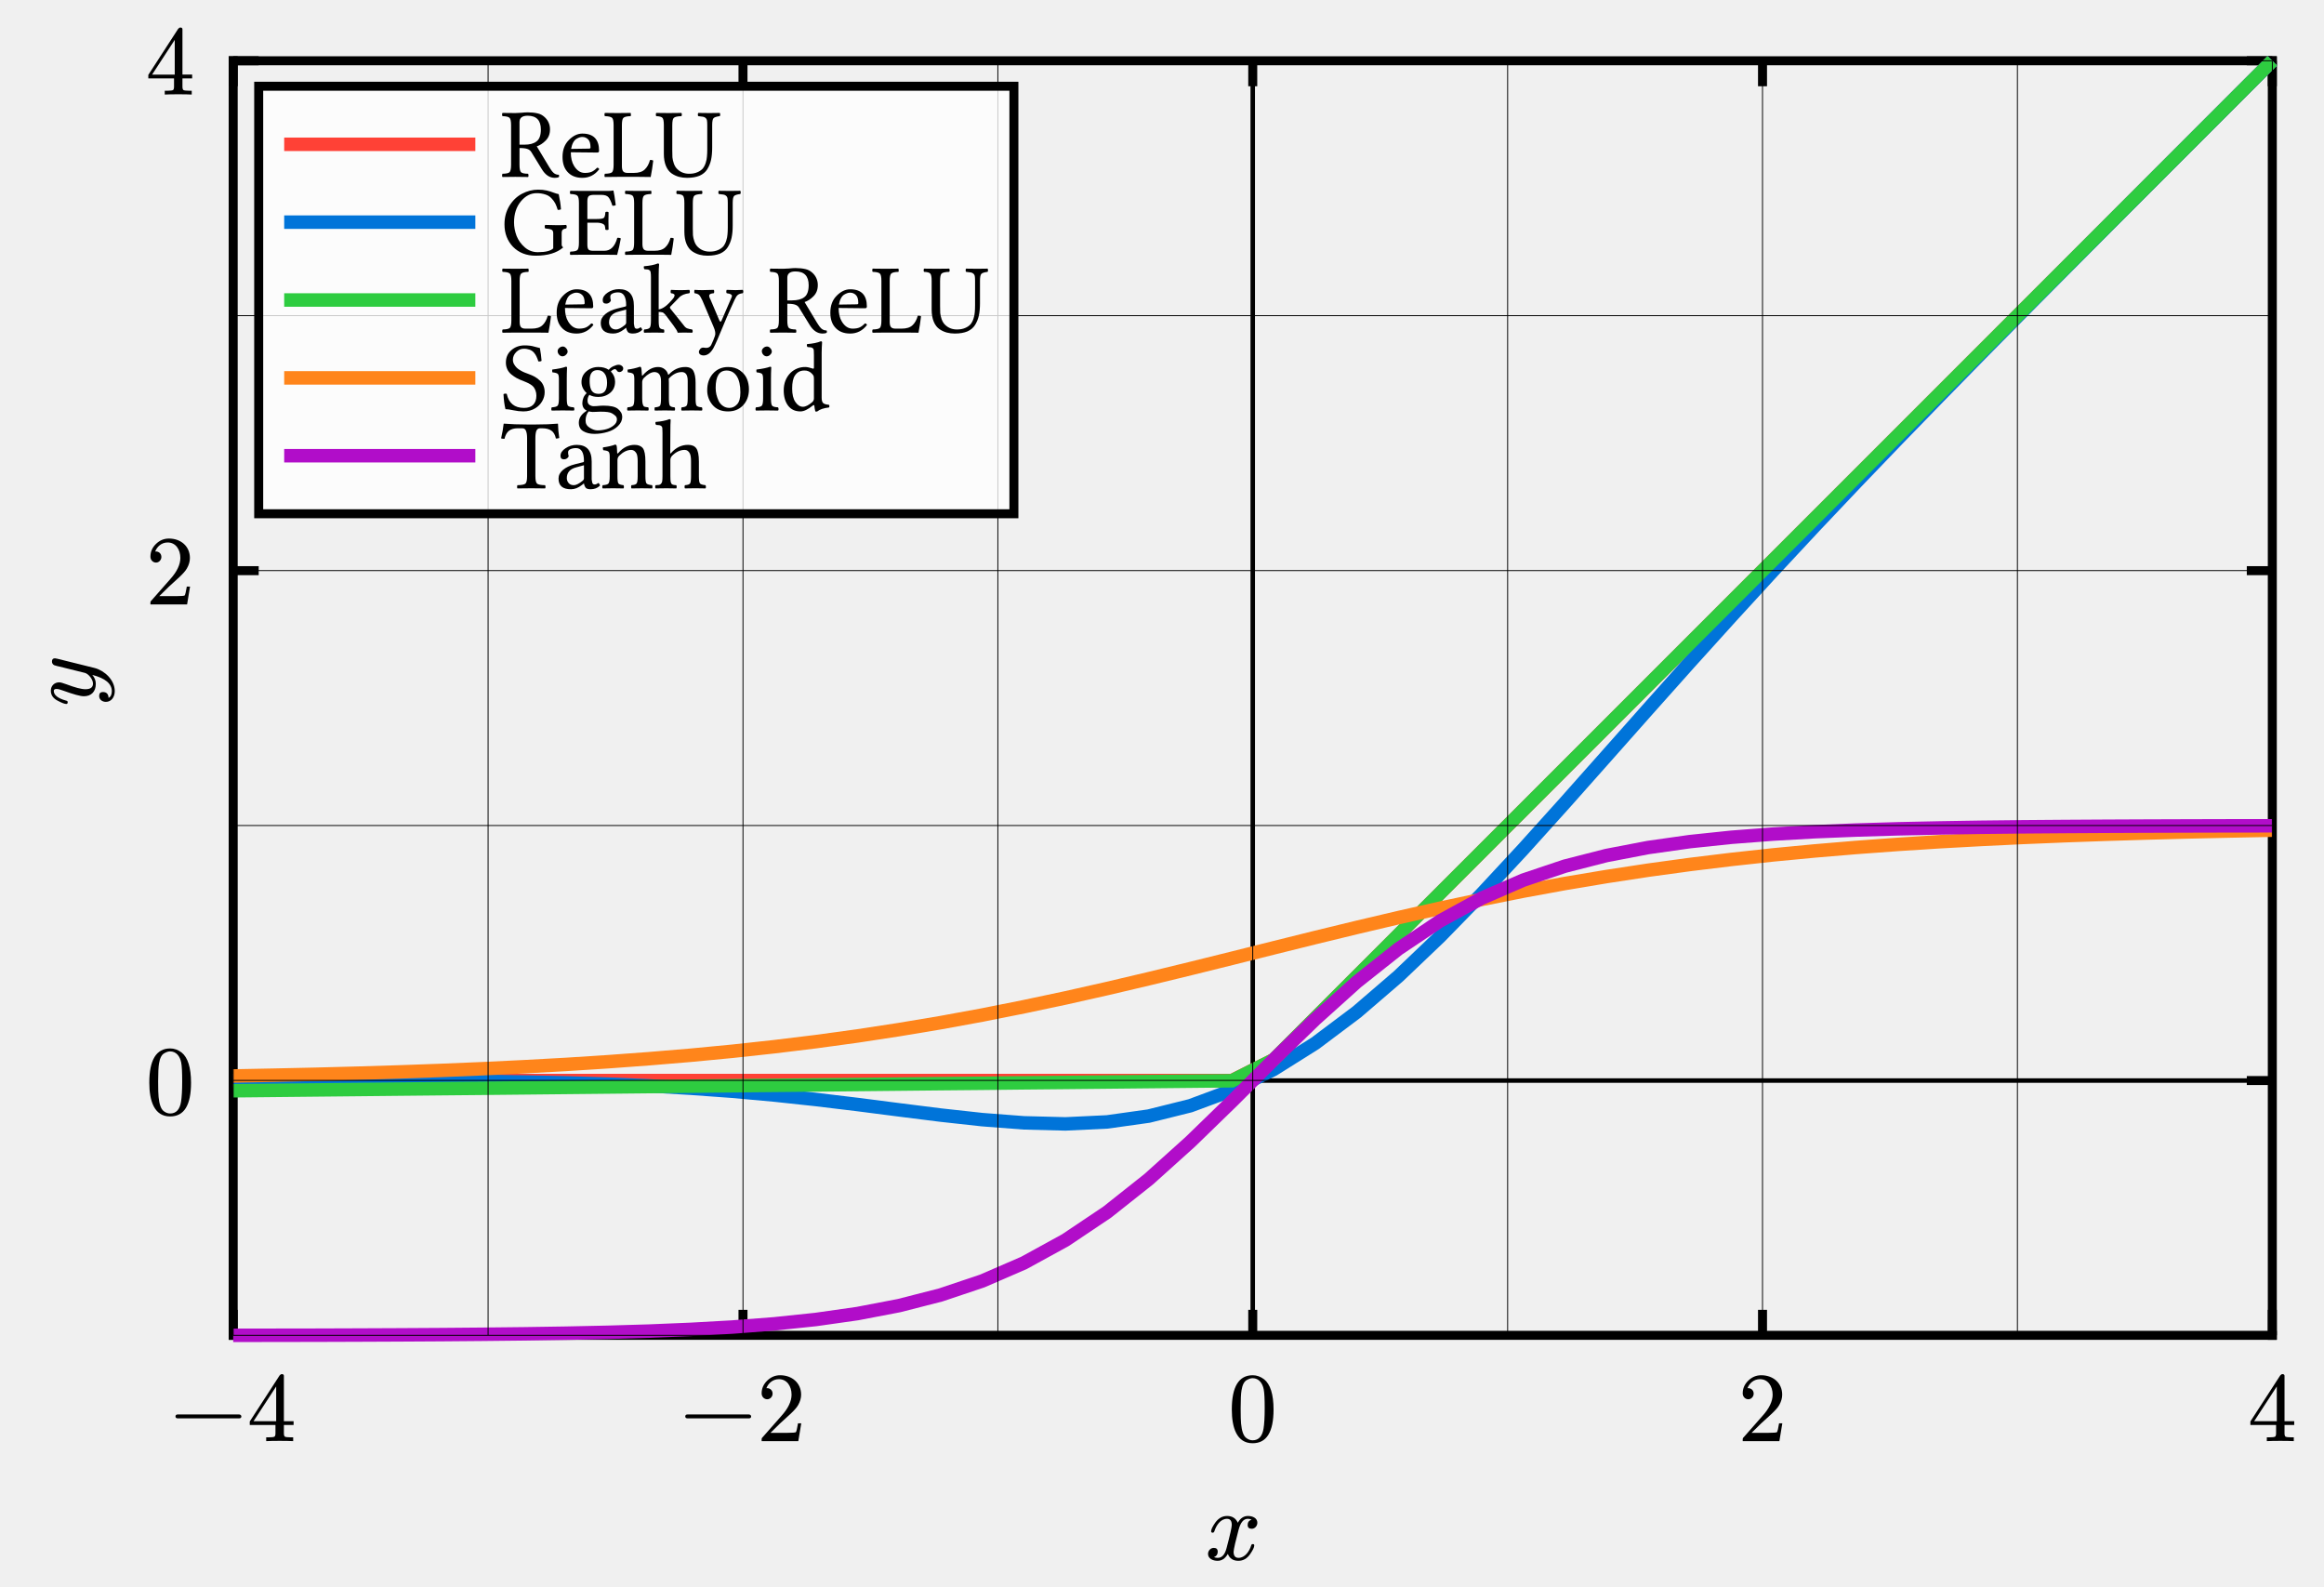
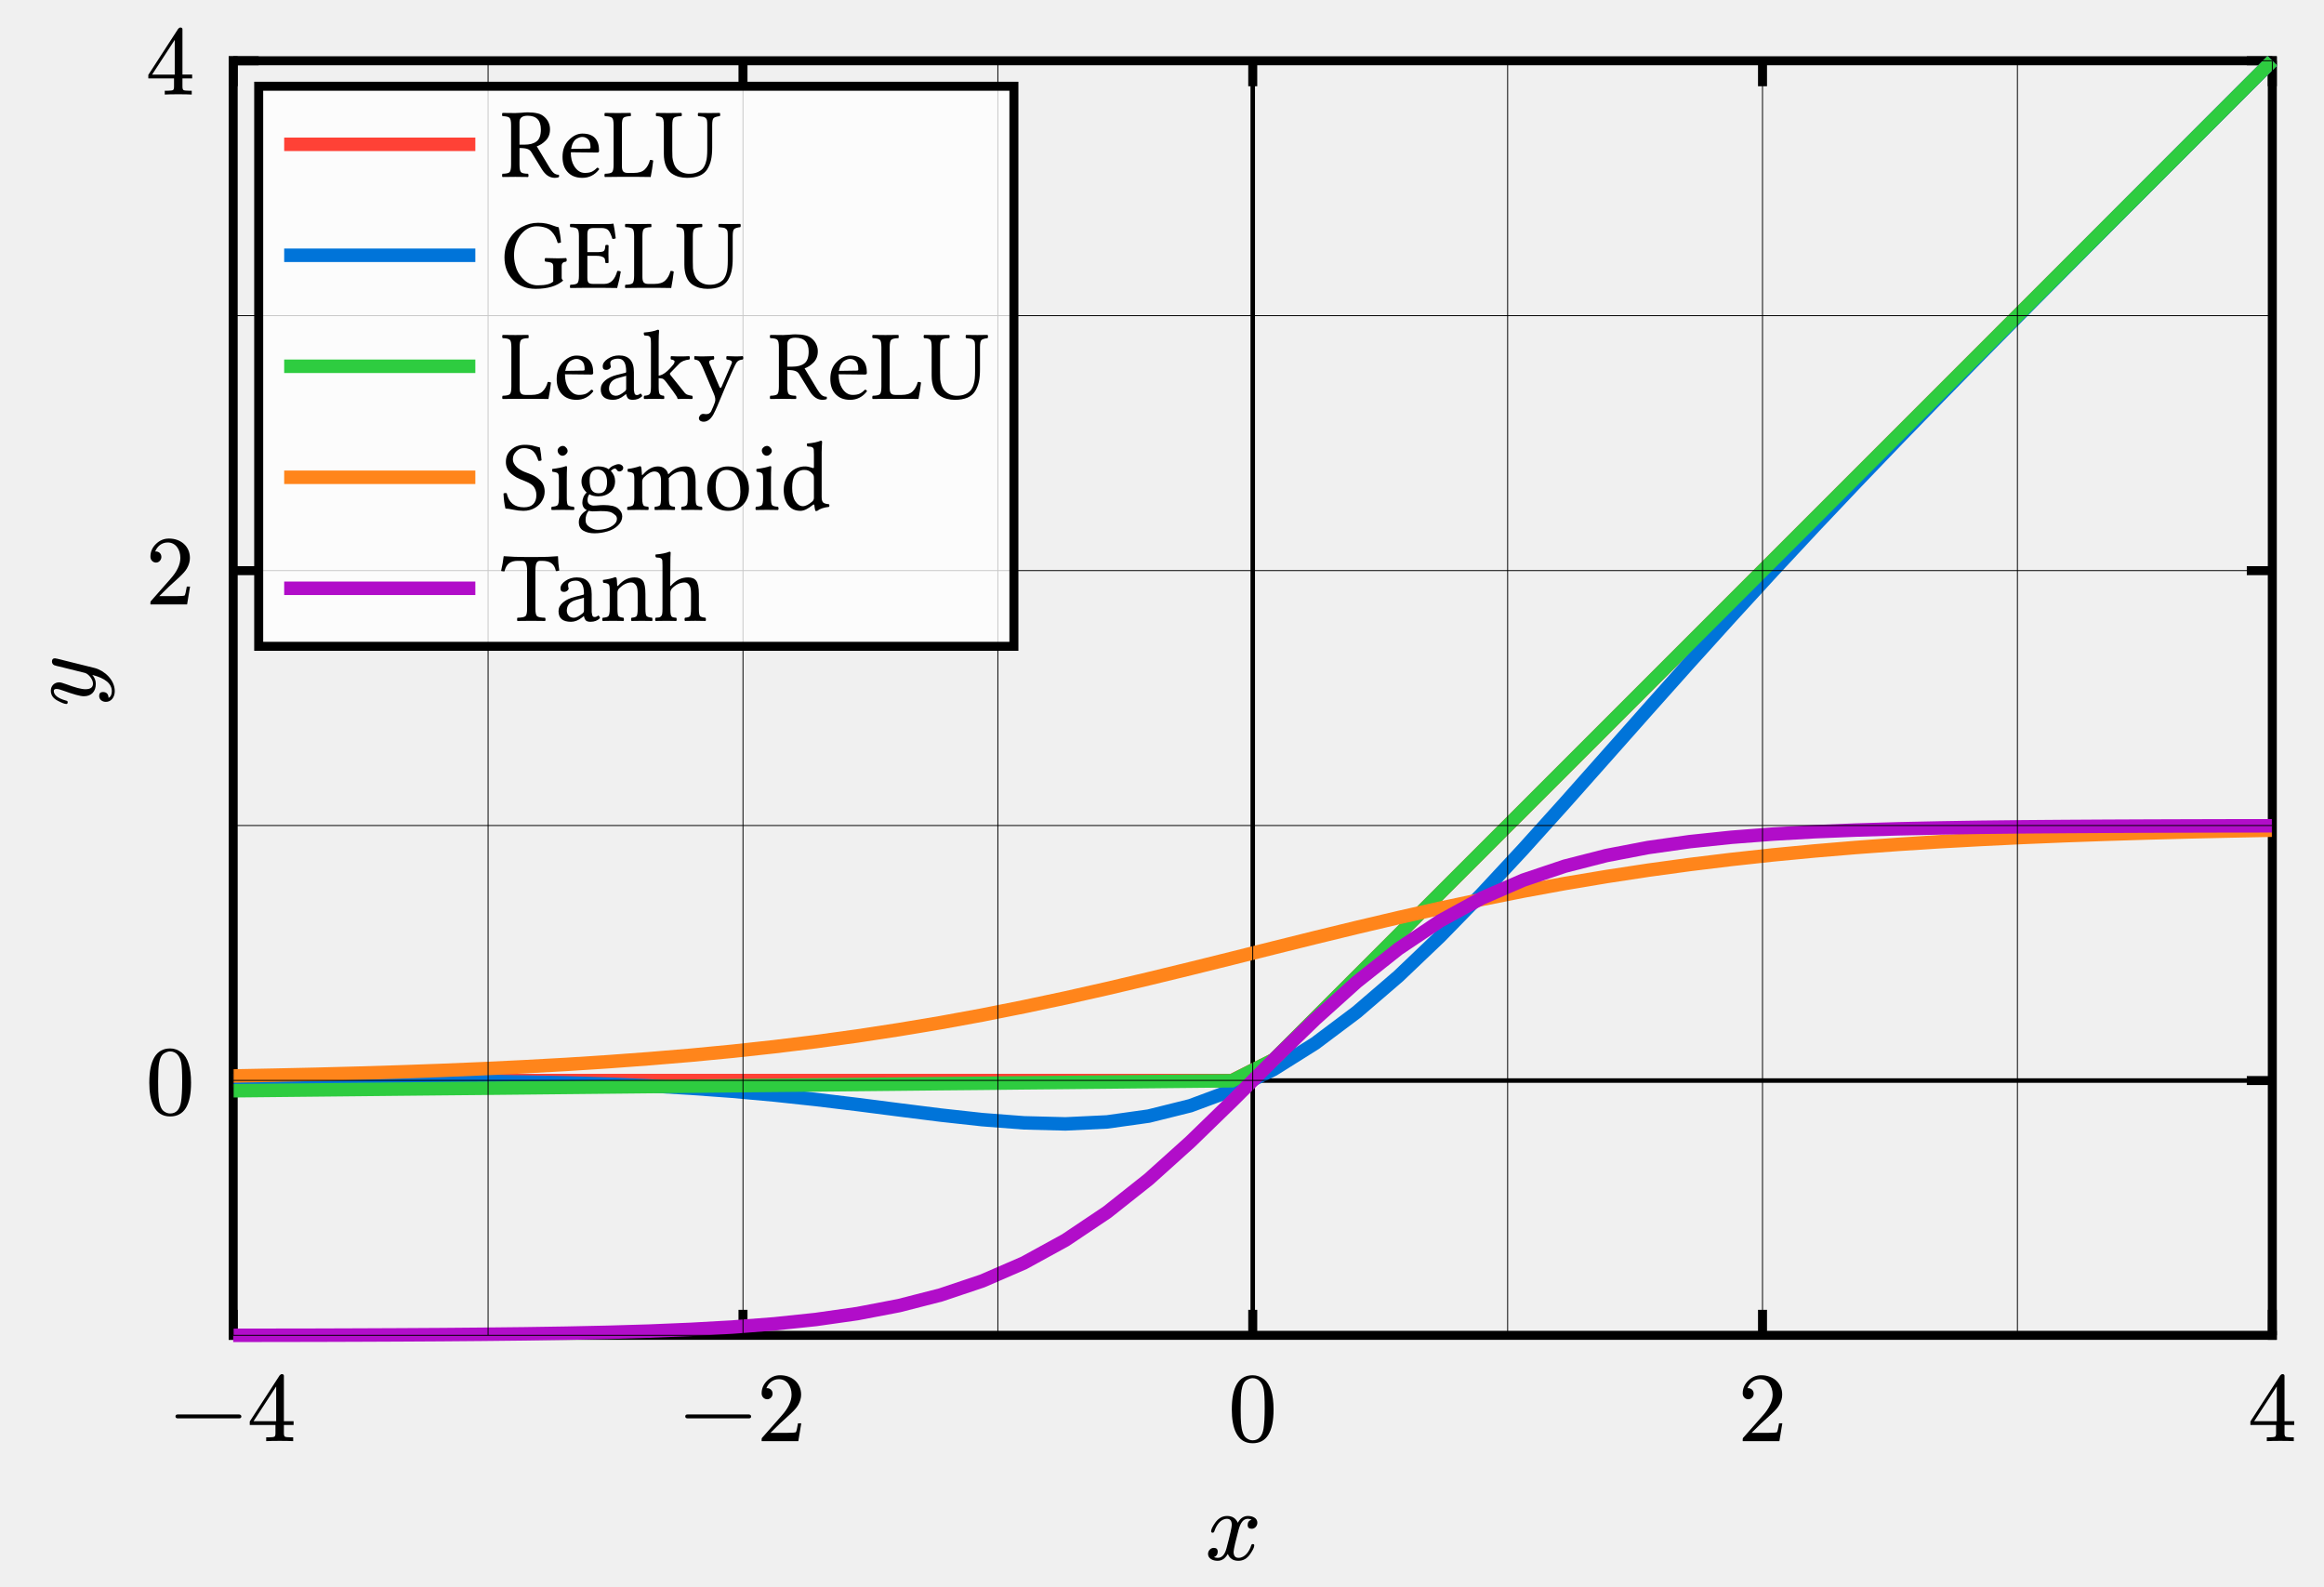
<svg xmlns="http://www.w3.org/2000/svg" xmlns:xlink="http://www.w3.org/1999/xlink" width="258.456" height="176.436">
  <defs>
    <path id="b" d="M7.672-2.969H.875c-.172 0-.266.078-.266.219 0 .14.094.219.266.219h6.797c.187 0 .266-.078.266-.219 0-.125-.125-.219-.266-.219m0 0" />
    <path id="c" d="M3.89-7.453c-.109 0-.187.062-.265.156L.313-2.187v.39h2.859v.906c0 .204-.031.329-.11.391-.078.047-.296.078-.656.078h-.265V0c.312-.016.812-.031 1.5-.031s1.187.015 1.5.031v-.422h-.266c-.36 0-.578-.031-.656-.078-.078-.062-.11-.187-.11-.39v-.907h1.079v-.422H4.109v-5.047c0-.109-.078-.187-.218-.187m-.64 1.375v3.86H.734Zm0 0" />
    <path id="d" d="M2.61-7.328c-.563 0-1.032.203-1.438.594s-.625.859-.625 1.422c0 .375.281.656.625.656.328 0 .594-.297.594-.625 0-.36-.266-.61-.61-.61h-.078c.203-.53.688-1 1.39-1 .891 0 1.407.782 1.407 1.72 0 .734-.375 1.53-1.125 2.359L.688-.47C.53-.313.547-.313.547 0h4.078l.328-1.984h-.36q-.14.843-.234.984c-.062.047-.39.078-1 .078H1.531l1.063-1.047c.75-.703 1.703-1.468 2.015-2.047.22-.39.329-.765.329-1.156 0-1.297-1.016-2.156-2.329-2.156m0 0" />
    <path id="e" d="M2.734.234c1.563 0 2.329-1.25 2.329-3.75 0-1.687-.36-2.812-1.047-3.359-.391-.297-.813-.453-1.266-.453-1.547 0-2.328 1.266-2.328 3.812C.422-1.5.969.234 2.734.234m1.235-6c.078.391.11 1.094.11 2.11s-.048 1.765-.126 2.25Q3.743-.094 2.734-.094c-.25 0-.5-.093-.734-.281-.297-.25-.469-.766-.547-1.562-.031-.282-.047-.844-.047-1.72 0-.952.032-1.624.094-1.984.094-.609.297-1 .594-1.156.25-.14.453-.203.64-.203.72 0 1.11.594 1.235 1.234m0 0" />
    <path id="g" d="M5.797-4.11c0-.5-.5-.75-1.047-.75q-.703 0-1.125.75c-.234-.5-.625-.75-1.187-.75-.532 0-.97.25-1.329.75-.296.423-.453.75-.453.954 0 .094.063.156.172.156.094 0 .156-.062.188-.156.203-.64.672-1.39 1.406-1.39.36 0 .531.234.531.687 0 .234-.187 1.093-.578 2.562-.187.734-.516 1.094-.984 1.094-.157 0-.297-.031-.422-.078.281-.11.422-.313.422-.594 0-.297-.141-.437-.438-.437-.36 0-.64.312-.64.671 0 .516.53.766 1.062.766.469 0 .844-.25 1.14-.766.204.516.594.766 1.172.766q.798 0 1.313-.75c.297-.437.453-.75.453-.953 0-.11-.047-.156-.156-.156-.11 0-.156.046-.188.156-.187.625-.687 1.375-1.406 1.375-.36 0-.547-.219-.547-.672 0-.14.063-.437.172-.937l.375-1.485c.219-.828.547-1.25 1.031-1.25a.9.9 0 0 1 .422.094c-.297.094-.437.297-.437.594 0 .28.156.422.453.422.344 0 .625-.313.625-.672m0 0" />
    <path id="j" d="M-4.86-1.797c0 .5.266.89.829 1.156q.632.33.89.329c.094 0 .157-.063.157-.188 0-.156-.079-.156-.235-.203-.875-.25-1.312-.61-1.312-1.063 0-.14.093-.218.297-.218q.258 0 .75.187c1.125.406 1.89.625 2.297.625.828 0 1.328-.516 1.328-1.375 0-.36-.125-.703-.391-1 1.453.375 2.172.985 2.172 1.813 0 .375-.125.625-.36.75-.015-.438-.234-.657-.624-.657-.282 0-.422.141-.422.438 0 .406.343.656.75.656.609 0 .984-.547.984-1.187C2.25-3 1.094-4.031.016-4.312l-4.157-1.032a1.3 1.3 0 0 0-.265-.047c-.219 0-.328.125-.328.36a.44.44 0 0 0 .25.406c.234.078.422.125.593.156l2.829.703c.39.11.89.704.89 1.188 0 .422-.281.625-.844.625-.453 0-1.156-.188-2.109-.547-.39-.14-.64-.219-.797-.219-.547 0-.937.39-.937.922m0 0" />
    <path id="t" d="M2.984-6.797q-.907 0-.906.703v2.516h.531c.594 0 1.047-.117 1.36-.36q.482-.356.484-1.328-.002-1.53-1.469-1.53m-.906 5.453q-.002.658.172.828.17.16.781.172.047.064.047.203 0 .128-.047.157A83 83 0 0 0 1.61 0Q1.171-.001.188.016.14-.012.14-.141q0-.139.047-.203.622-.013.78-.172.172-.17.173-.828V-5.75q-.001-.655-.172-.812-.16-.17-.781-.188Q.14-6.795.14-6.922q0-.14.047-.187 1.03.016 1.421.015.186.002.641-.031.452-.047.734-.047c.426 0 .79.04 1.094.11q.451.094.797.421a1.8 1.8 0 0 1 .594 1.375q-.002.752-.485 1.235-.468.47-.984.64l1.39 2.313q.25.423.485.64a.84.84 0 0 0 .578.204q.06.14 0 .265Q6.294.108 6 .11q-.862 0-1.453-.984L3.375-2.781a.78.78 0 0 0-.406-.313c-.168-.07-.465-.11-.89-.11Zm0 0" />
    <path id="u" d="m1.36-3.11 2-.03q.168 0 .156-.141-.001-.64-.266-.89a.88.88 0 0 0-.64-.266 1 1 0 0 0-.297.046 1.6 1.6 0 0 0-.344.157q-.205.111-.375.406c-.106.2-.184.437-.235.719m2.89 2.094q.188.001.234.172Q3.746.11 2.61.11 1.514.11.922-.594.406-1.186.406-2.219q0-1.171.703-1.875.705-.716 1.5-.718 1.86 0 1.86 1.921-.002.188-.203.188l-2.938-.031c0 .617.117 1.12.36 1.515.32.524.722.782 1.203.782q.45.001.75-.125.292-.125.609-.454m0 0" />
    <path id="v" d="M1.64 0Q1.06-.001.204.016.156-.012.156-.141q0-.139.047-.203Q.824-.357 1-.516q.17-.17.172-.828V-5.75Q1.17-6.405 1-6.562q-.176-.17-.797-.188-.047-.045-.047-.172 0-.14.047-.187 1.013.016 1.422.015.436 0 1.438-.015.03.045.03.187c.009.086 0 .14-.03.172q-.627.018-.797.188c-.118.105-.172.375-.172.812v4.547q0 .422.14.594.154.174.5.172h.688q.81 0 1.203-.375.406-.373.594-1.063c.125-.02.242 0 .36.063A24 24 0 0 1 5.296.016 89 89 0 0 0 3.984 0Zm0 0" />
    <path id="w" d="M1.89-5.75v2.828q0 .458.016.75.028.3.157.688.139.39.39.625.528.515 1.313.515c.351 0 .66-.054.922-.172a1.7 1.7 0 0 0 .593-.406 2 2 0 0 0 .328-.64q.124-.389.141-.72.03-.326.031-.765V-5.75q0-.34-.031-.516a.47.47 0 0 0-.172-.296.54.54 0 0 0-.281-.125 7 7 0 0 0-.516-.063q-.047-.045-.047-.172 0-.14.047-.187.996.016 1.266.015.28 0 1.125-.015.047.045.047.187c0 .086-.016.14-.047.172q-.535.065-.688.219-.157.159-.156.781v2.5q-.001.785-.125 1.36a3.3 3.3 0 0 1-.422 1.046q-.297.471-.86.719c-.374.152-.839.234-1.39.234A3.5 3.5 0 0 1 2.641 0a2.7 2.7 0 0 1-.813-.375c-.273-.187-.484-.46-.64-.828q-.235-.562-.235-1.36V-5.75c0-.437-.055-.707-.156-.812q-.16-.17-.688-.188-.046-.045-.046-.172 0-.14.046-.187a66 66 0 0 0 2.797 0q.047.045.047.187c0 .086-.015.14-.047.172q-.656.018-.844.188c-.117.105-.171.375-.171.812m0 0" />
    <path id="x" d="M4.14-7.234q.544 0 .954.093.42.094.765.235c.227.086.422.14.579.172q.2.926.25 1.687a.7.7 0 0 1-.36.063 4.6 4.6 0 0 0-.266-.703 2.4 2.4 0 0 0-.406-.563 1.5 1.5 0 0 0-.672-.437 3 3 0 0 0-1-.157q-1.003.001-1.765.922c-.5.617-.75 1.39-.75 2.328q0 .75.281 1.5.294.737.922 1.281a2.16 2.16 0 0 0 1.453.532q1.265 0 1.703-.422v-1.688c0-.195-.062-.328-.187-.39q-.188-.095-.703-.14-.05-.048-.063-.188 0-.14.063-.203c.632.023 1.085.03 1.359.03.289 0 .613-.007.969-.03q.06.063.062.203-.002.14-.062.187-.252.035-.375.14c-.086.075-.125.204-.125.391v1.282c0 .105.054.203.172.297-.711.617-1.731.921-3.063.921q-1.547 0-2.516-.984-.953-.998-.953-2.5Q.404-4.53.953-5.437q.563-.904 1.406-1.344.855-.452 1.782-.453m0 0" />
    <path id="y" d="M3.094-3.969q.668.002.828-.125.153-.138.172-.625.045-.06.172-.062.14.002.187.062a29 29 0 0 0 0 1.922q-.047.047-.187.047-.127 0-.172-.047a1.7 1.7 0 0 0-.063-.422q-.047-.141-.265-.234c-.149-.07-.371-.11-.672-.11h-1v2.438q-.002.393.125.547.14.14.484.14h1.281c.696 0 1.176-.476 1.438-1.437a.65.65 0 0 1 .39.063q-.14.86-.406 1.828A73 73 0 0 0 3.984 0H1.625C1.219 0 .742.004.203.016Q.156-.012.156-.141q0-.139.047-.203.607-.013.781-.172.172-.17.172-.828V-5.75q0-.655-.172-.812-.174-.17-.78-.188-.048-.045-.048-.172 0-.14.047-.187.873.016 1.406.015h2.813q.279 0 .547-.047.03.001.031.032.093.374.25 1.593a.57.57 0 0 1-.375.063q-.204-.668-.437-.938-.224-.264-.797-.265h-.828q-.425.002-.579.156-.14.16-.14.547v1.984Zm0 0" />
    <path id="z" d="m3.219-2.562-.86.234c-.699.18-1.046.578-1.046 1.203q-.001.3.203.547c.132.156.328.234.578.234s.57-.16.969-.484c.101-.082.156-.176.156-.281Zm0 2.03h-.016l-.219.173c-.398.312-.796.468-1.203.468-.93 0-1.39-.394-1.39-1.187 0-.363.164-.688.5-.969q.497-.42 1.328-.625l.937-.234q.062-.013.063-.125 0-1.437-.89-1.438-.363.001-.626.125-.251.11-.25.344-.001.159.016.219a.7.7 0 0 1 .047.187q-.002.128-.157.25a.57.57 0 0 1-.375.125q-.375 0-.375-.39 0-.47.563-.844.56-.375 1.25-.375c1.101 0 1.656.621 1.656 1.86v1.984q.012.13.047.28.029.16.094.22.075.063.187.062.2.002.407-.172.152.082.187.297c-.273.274-.621.406-1.047.406-.25 0-.43-.054-.531-.156a1.05 1.05 0 0 1-.203-.484m0 0" />
    <path id="A" d="M.953-1.344v-4.812q-.001-.34-.031-.516c-.012-.125-.059-.21-.14-.266Q.67-7.014.593-7.015a4 4 0 0 0-.36-.03q-.11-.124-.062-.329.984-.076 1.547-.312.14 0 .14.125c-.03.292-.046.68-.046 1.156v3.828q.357-.046.75-.344.387-.293.874-.89.059-.077.094-.141.03-.077.047-.172.028-.092-.078-.156-.095-.076-.312-.094-.047-.045-.047-.172 0-.14.046-.203.516.033 1.079.031.45.002.953-.031.06.064.062.203c0 .086-.023.14-.062.172q-.766.082-1.14.484l-.97 1q-.046.035-.046.11c0 .031.023.086.078.156L4.594-.812q.187.268.39.343c.133.055.317.094.547.125q.062.064.063.203c0 .086-.024.137-.063.157A23 23 0 0 0 4.625 0c-.156 0-.383.004-.672.016q-.047 0-.047-.047-.017-.171-.469-.781l-.796-1.063a1.6 1.6 0 0 0-.36-.36 2 2 0 0 0-.469-.062v.953q0 .659.11.813.105.158.469.187.046.064.046.203 0 .128-.046.157A29 29 0 0 0 1.39 0Q.934-.001.203.016.156-.012.156-.141q0-.139.047-.203.48-.03.61-.187.14-.155.14-.813m0 0" />
    <path id="B" d="M2.25 1.766q-.457.78-1.078.78a.65.65 0 0 1-.375-.108.36.36 0 0 1-.14-.297q0-.142.14-.313a.44.44 0 0 1 .344-.156 1 1 0 0 1 .156.016c.062.007.117.015.172.015q.373 0 .547-.312c.175-.368.316-.703.422-1.016Q2.576 0 2.28-.656L1.047-3.562c-.149-.32-.274-.532-.375-.626q-.16-.14-.5-.187C.148-4.406.14-4.461.14-4.547c0-.094.007-.16.03-.203q.453.033.892.031.434.002 1.25-.031.046.064.046.203c0 .086-.015.14-.046.172q-.44.034-.5.203-.048.176.14.516l.969 2.281q.14.315.265.016L4.28-3.891q.123-.247-.047-.343-.157-.106-.484-.141-.047-.045-.047-.172 0-.14.047-.203.656.033 1 .031.341.002.781-.031.062.064.063.203c0 .086-.024.14-.063.172q-.375.047-.547.188-.175.14-.343.515Q3.827-1.937 2.703.813q-.235.544-.453.953m0 0" />
    <path id="D" d="M4.344-6.937q.14.752.187 1.421c-.086.063-.203.086-.36.063a4 4 0 0 0-.202-.531 1.8 1.8 0 0 0-.281-.438 1.2 1.2 0 0 0-.47-.328 1.9 1.9 0 0 0-.671-.11q-.47 0-.844.376-.361.374-.36.843-.002.268.126.5.139.237.297.391c.101.105.25.21.437.313q.28.16.438.218.17.066.453.172.389.142.672.297a3 3 0 0 1 .547.406c.187.156.328.352.421.578q.141.33.141.735 0 .534-.281 1.015-.27.47-.75.766Q3.263.112 2.5.11 1.966.107 1.39-.017.829-.14.517-.14C.398-.609.328-1.164.296-1.812a.44.44 0 0 1 .36-.032Q.996-.28 2.578-.28q.668 0 1.016-.344.359-.358.36-1.016 0-.31-.095-.562a1.6 1.6 0 0 0-.218-.406 1.4 1.4 0 0 0-.36-.297 3 3 0 0 0-.39-.203l-.407-.172a5.4 5.4 0 0 1-.718-.313q-.3-.17-.594-.406c-.2-.164-.352-.36-.453-.578a1.75 1.75 0 0 1-.156-.75q0-.857.609-1.375.607-.53 1.484-.531.622 0 1.078.14.451.128.61.157m0 0" />
    <path id="E" d="M.984-6.594q0-.2.188-.36a.6.6 0 0 1 .39-.155q.2 0 .36.187a.54.54 0 0 1 .172.375q0 .188-.188.36a.54.54 0 0 1-.39.171.5.5 0 0 1-.36-.171.57.57 0 0 1-.172-.407M2-1.344q-.001.659.125.813.122.158.656.187.062.064.063.203c0 .086-.024.137-.063.157a50 50 0 0 0-2.453 0Q.281-.012.281-.141q0-.139.047-.203.528-.03.656-.187.141-.155.141-.813v-2.14Q1.124-3.952 1-4.062c-.086-.083-.281-.141-.594-.172a.46.46 0 0 1-.015-.313q1.013-.124 1.5-.312.14 0 .14.078-.033.703-.031 1.25Zm0 0" />
    <path id="F" d="M3.5-3.062q0-.686-.281-1.047-.268-.375-.781-.375-.877 0-.876 1.172c0 .199.008.374.032.53.02.15.062.298.125.454q.107.235.312.36.218.126.547.124.92 0 .922-1.218M1.453.108Q1.11.514 1.11 1.141q-.002.499.454.78c.312.196.601.298.875.298q.513 0 1-.14a2.2 2.2 0 0 0 .812-.423q.342-.28.344-.656A.56.56 0 0 0 4.47.64a2 2 0 0 0-.44-.326Q3.687.124 2.703.14q-.063 0-.344.015c-.18.008-.336.016-.468.016a3 3 0 0 1-.438-.063m3.422-4.375a.31.31 0 0 1-.297-.187q-.095-.14-.219-.14a.46.46 0 0 0-.234.093 1 1 0 0 0-.203.172q.468.485.469 1.14-.001.785-.547 1.235c-.367.305-.805.453-1.313.453q-.611 0-1-.234a1.06 1.06 0 0 0-.203.64q0 .316.203.469a.83.83 0 0 0 .5.156l.328-.015q.435-.047.75-.047 1.155 0 1.594.36.482.386.484.89c0 .375-.156.71-.468 1.015q-.455.452-1.157.657a5 5 0 0 1-1.468.218q-.737-.002-1.235-.296c-.336-.188-.5-.508-.5-.954q0-.783.891-1.328C.914-.133.75-.414.75-.812q-.001-.294.125-.61a1.4 1.4 0 0 1 .36-.5q-.58-.544-.579-1.234 0-.733.563-1.203a2 2 0 0 1 1.328-.47c.445 0 .828.106 1.14.313q.202-.264.532-.406c.218-.101.406-.156.562-.156a.53.53 0 0 1 .36.125c.101.074.156.168.156.281a.38.38 0 0 1-.14.297.42.42 0 0 1-.282.11m0 0" />
    <path id="G" d="M1.875-3.937q-.001.14.125 0 .795-.891 1.672-.891.421 0 .719.234c.195.149.328.34.39.578q.014.095.11 0 .762-.81 1.812-.812c.445 0 .75.152.906.453.157.305.235.734.235 1.297v1.734q-.001.659.11.813.122.158.593.187.047.064.047.203 0 .128-.047.157a40 40 0 0 0-2.25 0Q6.25-.012 6.25-.141q0-.139.047-.203.435-.03.547-.187.124-.155.125-.813V-3.28q-.001-.516-.172-.75-.158-.235-.484-.235-.785 0-1.454.735.014.143.016.437v1.75q-.001.659.11.813c.07.105.25.168.53.187a.3.3 0 0 1 .048.188q0 .13-.047.172a36 36 0 0 0-2.203 0q-.034-.042-.032-.172-.002-.14.031-.188.468-.03.579-.187C3.96-.633 4-.906 4-1.344V-3.25q-.002-.997-.719-1.016-.532 0-1.187.657a.68.68 0 0 0-.188.468v1.797q0 .458.063.657.059.205.172.265.122.048.437.078.047.047.047.188 0 .13-.047.172a42 42 0 0 0-2.297 0Q.234-.012.234-.141q0-.139.047-.203.48-.03.61-.187.14-.155.14-.813v-2.14q-.001-.468-.125-.578C.82-4.145.625-4.203.313-4.234a.46.46 0 0 1-.016-.313 6.3 6.3 0 0 0 1.36-.312q.076 0 .124.078.059.129.094.843m0 0" />
    <path id="H" d="M.453-2.25q0-1.091.61-1.812C1.5-4.57 2.07-4.828 2.78-4.828c.531 0 .973.133 1.328.39q.545.393.766.938.218.532.219 1.14c0 .774-.242 1.391-.719 1.86q-.626.61-1.61.61c-.742 0-1.312-.239-1.718-.72a2.48 2.48 0 0 1-.594-1.64M2.61-4.437q-1.218 0-1.218 1.921c0 .243.023.485.078.735q.092.362.25.718.169.346.484.563.31.22.719.219.48 0 .844-.39.375-.39.375-1.329-.001-1.186-.407-1.812-.41-.624-1.125-.626m0 0" />
    <path id="I" d="M3.797-1.36v-2.093q-.001-.247-.031-.36a.7.7 0 0 0-.157-.234 1.08 1.08 0 0 0-.89-.39q-.657 0-1.031.546-.315.458-.313 1.454c0 .648.117 1.148.36 1.5q.357.531.843.53.436.001 1.047-.53a.54.54 0 0 0 .172-.422m-.125.813Q2.874.11 2.297.11C1.71.11 1.254-.1.922-.53Q.436-1.187.437-2.234q0-1.171.75-1.938a2.3 2.3 0 0 1 1.657-.656q.152 0 .36.047a4 4 0 0 1 .343.093q.14.047.156.047.094.001.094-.109v-1.406q-.002-.34-.016-.516c-.011-.125-.058-.21-.14-.266a.5.5 0 0 0-.188-.078 4 4 0 0 0-.36-.03q-.127-.124-.062-.329.968-.076 1.531-.312.141 0 .141.125c-.023.292-.039.68-.047 1.156v4.984q-.001.422.157.594.152.157.656.203c.031.031.047.086.047.156q0 .095-.047.14c-.586.063-1.016.212-1.297.438a.27.27 0 0 1-.219 0 3.6 3.6 0 0 1-.11-.64q-.018-.061-.077-.063-.048 0-.094.047m0 0" />
    <path id="J" d="M3.844-1.344q0 .658.187.828.188.16.89.172.048.064.048.203 0 .128-.047.157Q3.81-.001 3.39 0q-.469-.001-1.547.016c-.024-.02-.032-.07-.032-.157a.44.44 0 0 1 .032-.203q.702-.013.89-.172.188-.17.188-.828v-4.234q-.001-.53-.125-.813-.112-.28-.406-.28h-.532q-.562 0-.937.265-.363.269-.516.906a1.2 1.2 0 0 1-.375-.047q.217-.951.282-1.61 0-.03.046-.03 1.109.093 2.563.093h.937q1.466 0 2.47-.093.03 0 .03.03.012.738.141 1.563a.9.9 0 0 1-.375.063q-.127-.622-.5-.875-.375-.265-1.031-.266h-.235q-.282 0-.406.281-.11.282-.11.844Zm0 0" />
    <path id="K" d="M2.031-3.937c.508-.594 1.11-.891 1.797-.891q.622 0 .922.375.282.392.281 1.469v1.64q-.001.659.125.813.14.14.625.187a.5.5 0 0 1 .032.203q-.001.128-.032.157a45 45 0 0 0-2.297 0q-.046-.042-.046-.172 0-.14.046-.188.452-.03.563-.187.124-.155.125-.813v-1.672q-.001-.574-.125-.843c-.149-.27-.344-.407-.594-.407q-.675 0-1.344.657a.68.68 0 0 0-.187.468v1.797q-.001.659.11.813.122.14.562.187.047.064.047.203 0 .128-.047.157a41 41 0 0 0-2.313 0Q.234-.012.234-.141q0-.139.047-.203.514-.03.64-.187.142-.155.141-.813v-2.14q0-.468-.125-.578-.125-.125-.593-.172a.53.53 0 0 1-.031-.313q.825-.107 1.359-.312.076 0 .14.078.06.14.079.843 0 .141.14 0m0 0" />
    <path id="L" d="M1.844-3.14v1.796c0 .313.015.54.047.672q.059.19.172.25.122.065.437.078.047.047.047.188 0 .13-.047.172A39 39 0 0 0 1.406 0Q.92-.001.203.016.156-.026.156-.156q0-.14.047-.188.263-.013.39-.031a.4.4 0 0 0 .22-.14.45.45 0 0 0 .125-.282q.03-.186.03-.547v-4.812q-.001-.34-.015-.516c-.012-.125-.058-.21-.14-.266a.5.5 0 0 0-.188-.078 4 4 0 0 0-.36-.03q-.126-.124-.061-.33.968-.076 1.531-.312.153 0 .141.125c-.023.292-.031.68-.031 1.156l-.016 2.468q0 .143.094.016-.001-.014.016-.015.796-.891 1.875-.891.623 0 .906.375c.195.262.297.75.297 1.469v1.64c0 .438.039.711.125.813q.123.14.609.187.047.064.047.203 0 .128-.047.157a39 39 0 0 0-2.281 0q-.047-.042-.047-.172 0-.14.047-.188.45-.03.562-.187c.07-.102.11-.375.11-.813v-1.672q-.001-.574-.125-.843-.204-.406-.578-.407-.75 0-1.407.657a.68.68 0 0 0-.187.468m0 0" />
    <clipPath id="a">
      <path d="M20 142h238.457v13H20Zm0 0" />
    </clipPath>
    <clipPath id="f">
      <path d="M247 139h11.457v16H247Zm0 0" />
    </clipPath>
    <clipPath id="h">
      <path d="M20 1h238.457v12H20Zm0 0" />
    </clipPath>
    <clipPath id="i">
      <path d="M247 1h11.457v15H247Zm0 0" />
    </clipPath>
    <clipPath id="k">
      <path d="M247 1h11.457v154H247Zm0 0" />
    </clipPath>
    <clipPath id="l">
      <path d="M244 114h14.457v12H244Zm0 0" />
    </clipPath>
    <clipPath id="m">
      <path d="M244 57h14.457v13H244Zm0 0" />
    </clipPath>
    <clipPath id="n">
      <path d="M244 1h14.457v12H244Zm0 0" />
    </clipPath>
    <clipPath id="o">
      <path d="M17 0h241.457v129H17Zm0 0" />
    </clipPath>
    <clipPath id="p">
      <path d="M17 0h241.457v134H17Zm0 0" />
    </clipPath>
    <clipPath id="q">
      <path d="M17 0h241.457v130H17Zm0 0" />
    </clipPath>
    <clipPath id="r">
      <path d="M17 83h241.457v46H17Zm0 0" />
    </clipPath>
    <clipPath id="s">
      <path d="M17 83h241.457v74H17Zm0 0" />
    </clipPath>
  </defs>
  <g clip-path="url(#a)">
    <path fill="none" stroke="#000" stroke-linecap="square" d="M25.934 148.488h226.773" />
  </g>
  <path fill="none" stroke="#000" d="M25.934 148.488v-2.836" />
  <use xlink:href="#b" x="18.905" y="160.254" />
  <use xlink:href="#c" x="27.463" y="160.254" />
  <path fill="none" stroke="#000" d="M82.629 148.488v-2.836" />
  <use xlink:href="#b" x="75.598" y="160.254" />
  <use xlink:href="#d" x="84.156" y="160.254" />
  <path fill="none" stroke="#000" d="M139.32 148.488v-2.836" />
  <use xlink:href="#e" x="136.57" y="160.254" />
  <path fill="none" stroke="#000" d="M196.012 148.488v-2.836" />
  <use xlink:href="#d" x="193.263" y="160.254" />
  <g clip-path="url(#f)">
    <path fill="none" stroke="#000" d="M252.707 148.488v-2.836" />
  </g>
  <use xlink:href="#c" x="249.956" y="160.254" />
  <use xlink:href="#g" x="134.035" y="173.436" />
  <g clip-path="url(#h)">
    <path fill="none" stroke="#000" stroke-linecap="square" d="M25.934 6.758h226.773" />
  </g>
  <path fill="none" stroke="#000" d="M25.934 6.758V9.59m56.695-2.832V9.59m56.691-2.832V9.59m56.692-2.832V9.59" />
  <g clip-path="url(#i)">
    <path fill="none" stroke="#000" d="M252.707 6.758V9.59" />
  </g>
  <path fill="none" stroke="#000" stroke-linecap="square" d="M25.934 148.488V6.758" />
  <path fill="none" stroke="#000" d="M25.934 120.156h2.836" />
  <use xlink:href="#e" x="16.182" y="123.914" />
  <path fill="none" stroke="#000" d="M25.934 63.457h2.836" />
  <use xlink:href="#d" x="16.182" y="67.214" />
  <path fill="none" stroke="#000" d="M25.934 6.758h2.836" />
  <use xlink:href="#c" x="16.182" y="10.513" />
  <use xlink:href="#j" x="10.513" y="78.594" />
  <g clip-path="url(#k)">
    <path fill="none" stroke="#000" stroke-linecap="square" d="M252.707 148.488V6.758" />
  </g>
  <g clip-path="url(#l)">
    <path fill="none" stroke="#000" d="M252.707 120.156h-2.836" />
  </g>
  <g clip-path="url(#m)">
    <path fill="none" stroke="#000" d="M252.707 63.457h-2.836" />
  </g>
  <g clip-path="url(#n)">
    <path fill="none" stroke="#000" d="M252.707 6.758h-2.836" />
  </g>
  <path fill="none" stroke="#000" stroke-width=".5" d="M25.934 120.156h226.773M139.32 148.488V6.758" />
  <g clip-path="url(#o)">
    <path fill="none" stroke="#FF4136" stroke-width="1.5" d="M25.934 120.156h111.074l4.625-2.312 4.629-4.63L248.078 11.388l4.629-4.63" />
  </g>
  <g clip-path="url(#p)">
    <path fill="none" stroke="#0074D9" stroke-width="1.5" d="M25.934 120.16h4.628l4.63.004 4.624.012 4.63.011 4.628.028 4.63.039 4.628.062 4.625.098 4.629.14 4.629.192 4.629.266 4.625.336 4.629.418 4.629.496 4.628.558 4.625.594 4.63.582 4.628.508 4.63.355 4.624.118 4.63-.22 4.628-.648 4.629-1.152 4.629-1.719 4.625-2.312 4.629-2.91 4.629-3.477 4.629-3.98 4.625-4.41 4.628-4.747 4.63-4.984 4.628-5.137 4.625-5.21 4.63-5.223 4.628-5.188 4.629-5.12 4.629-5.052 4.625-4.965 4.629-4.89 4.629-4.824 4.629-4.766 4.625-4.727 4.629-4.691 4.628-4.668 4.63-4.656 4.624-4.64 4.63-4.638 4.628-4.632 4.629-4.633" />
  </g>
  <g clip-path="url(#q)">
    <path fill="none" stroke="#2ECC40" stroke-width="1.5" d="m25.934 121.293 4.628-.047 4.63-.047 4.624-.047 4.63-.047 4.628-.046 4.63-.043 4.628-.047 4.625-.047 4.629-.047 9.258-.094 4.625-.047 4.629-.043 4.629-.046 4.628-.047 4.625-.047 4.63-.047 4.628-.043 4.63-.05 4.624-.044 4.63-.047 4.628-.047 4.629-.046 4.629-.047 4.625-2.336 4.629-4.63L248.078 11.388l4.629-4.63" />
  </g>
  <g clip-path="url(#r)">
    <path fill="none" stroke="#FF851B" stroke-width="1.5" d="m25.934 119.648 4.628-.09 4.63-.101 4.624-.121 4.63-.14 4.628-.165 4.63-.191 4.628-.223 4.625-.254 4.629-.297 4.629-.34 4.629-.386 4.625-.442 4.629-.503 4.629-.563 4.628-.633 4.625-.707 4.63-.773 4.628-.848 4.63-.922 4.624-.98 4.63-1.043 4.628-1.09 4.629-1.125 4.629-1.148 4.625-1.16 4.629-1.15 4.629-1.124 4.629-1.09 4.625-1.043 4.628-.98 4.63-.922 4.628-.848 4.625-.773 4.63-.707 4.628-.633 4.629-.563 4.629-.504 4.625-.441 4.629-.387 4.629-.34 4.629-.296 4.625-.254 4.629-.223 4.628-.191 4.63-.164 4.624-.141 4.63-.121 4.628-.102 4.629-.09" />
  </g>
  <g clip-path="url(#s)">
    <path fill="none" stroke="#B10DC9" stroke-width="1.5" d="m25.934 148.488 4.628-.008 4.63-.007 4.624-.016 4.63-.02 4.628-.027 4.63-.039 4.628-.05 4.625-.071 4.629-.098 4.629-.136 4.629-.192 4.625-.258 4.629-.355 4.629-.484 4.628-.657 4.625-.886 4.63-1.184 4.628-1.555 4.63-2.007 4.624-2.536 4.63-3.105 4.628-3.668 4.629-4.164 4.629-4.496 4.625-4.621 4.629-4.496 4.629-4.165 4.629-3.671 4.625-3.102 4.628-2.535 4.63-2.008 4.628-1.555 4.625-1.183 4.63-.887 4.628-.656 4.629-.485 4.629-.355 4.625-.262 4.629-.187 4.629-.137 4.629-.098 4.625-.074 4.629-.05 4.628-.036 4.63-.027 4.624-.02 4.63-.015 4.628-.012 4.629-.004" />
  </g>
  <path fill="none" stroke="#000" stroke-width=".1" d="M25.934 148.488V6.758m28.347 141.73V6.758m28.348 141.73V6.758m28.344 141.73V6.758m28.347 141.73V6.758m28.348 141.73V6.758m28.344 141.73V6.758m28.348 141.73V6.758m28.347 141.73V6.758M25.934 148.488h226.773M25.934 120.14h226.773M25.934 91.797h226.773M25.934 63.45h226.773M25.934 35.102h226.773M25.934 6.758h226.773" />
-   <path fill="#FFF" fill-opacity=".784" stroke="#000" d="M28.77 9.59h83.988v47.539H28.77zm0 0" />
+   <path fill="#FFF" fill-opacity=".784" stroke="#000" d="M28.77 9.59h83.988v62.28H28.77zm0 0" />
  <path fill="none" stroke="#FF4136" stroke-width="1.5" d="M31.605 16.047h21.258" />
  <use xlink:href="#t" x="55.698" y="19.666" />
  <use xlink:href="#u" x="62.154" y="19.666" />
  <use xlink:href="#v" x="67.069" y="19.666" />
  <use xlink:href="#w" x="72.875" y="19.666" />
-   <path fill="none" stroke="#0074D9" stroke-width="1.5" d="M31.605 24.703h21.258" />
-   <use xlink:href="#x" x="55.698" y="28.324" />
-   <use xlink:href="#y" x="63.228" y="28.324" />
-   <use xlink:href="#v" x="69.351" y="28.324" />
-   <use xlink:href="#w" x="75.158" y="28.324" />
-   <path fill="none" stroke="#2ECC40" stroke-width="1.5" d="M31.605 33.36h21.258" />
-   <use xlink:href="#v" x="55.698" y="36.981" />
-   <use xlink:href="#u" x="61.504" y="36.981" />
-   <use xlink:href="#z" x="66.419" y="36.981" />
-   <use xlink:href="#A" x="71.441" y="36.981" />
-   <use xlink:href="#B" x="77.07" y="36.981" />
-   <use xlink:href="#C" x="82.731" y="36.981" />
-   <use xlink:href="#t" x="85.481" y="36.981" />
-   <use xlink:href="#u" x="91.937" y="36.981" />
-   <use xlink:href="#v" x="96.851" y="36.981" />
-   <use xlink:href="#w" x="102.658" y="36.981" />
-   <path fill="none" stroke="#FF851B" stroke-width="1.5" d="M31.605 42.02h21.258" />
-   <use xlink:href="#D" x="55.698" y="45.639" />
-   <use xlink:href="#E" x="61.032" y="45.639" />
-   <use xlink:href="#F" x="64.013" y="45.639" />
-   <use xlink:href="#G" x="69.513" y="45.639" />
-   <use xlink:href="#H" x="78.198" y="45.639" />
-   <use xlink:href="#E" x="83.741" y="45.639" />
-   <use xlink:href="#I" x="86.722" y="45.639" />
-   <path fill="none" stroke="#B10DC9" stroke-width="1.5" d="M31.605 50.676h21.258" />
-   <use xlink:href="#J" x="55.698" y="54.296" />
-   <use xlink:href="#z" x="61.724" y="54.296" />
-   <use xlink:href="#K" x="66.746" y="54.296" />
-   <use xlink:href="#L" x="72.708" y="54.296" />
+   <path fill="none" stroke="#0074D9" stroke-width="1.5" d="M31.605 28.387h21.258" />
+   <use xlink:href="#x" x="55.698" y="32.009" />
+   <use xlink:href="#y" x="63.228" y="32.009" />
+   <use xlink:href="#v" x="69.351" y="32.009" />
+   <use xlink:href="#w" x="75.158" y="32.009" />
+   <path fill="none" stroke="#2ECC40" stroke-width="1.5" d="M31.605 40.73h21.258" />
+   <use xlink:href="#v" x="55.698" y="44.351" />
+   <use xlink:href="#u" x="61.504" y="44.351" />
+   <use xlink:href="#z" x="66.419" y="44.351" />
+   <use xlink:href="#A" x="71.441" y="44.351" />
+   <use xlink:href="#B" x="77.07" y="44.351" />
+   <use xlink:href="#C" x="82.731" y="44.351" />
+   <use xlink:href="#t" x="85.481" y="44.351" />
+   <use xlink:href="#u" x="91.937" y="44.351" />
+   <use xlink:href="#v" x="96.851" y="44.351" />
+   <use xlink:href="#w" x="102.658" y="44.351" />
+   <path fill="none" stroke="#FF851B" stroke-width="1.5" d="M31.605 53.074h21.258" />
+   <use xlink:href="#D" x="55.698" y="56.694" />
+   <use xlink:href="#E" x="61.032" y="56.694" />
+   <use xlink:href="#F" x="64.013" y="56.694" />
+   <use xlink:href="#G" x="69.513" y="56.694" />
+   <use xlink:href="#H" x="78.198" y="56.694" />
+   <use xlink:href="#E" x="83.741" y="56.694" />
+   <use xlink:href="#I" x="86.722" y="56.694" />
+   <path fill="none" stroke="#B10DC9" stroke-width="1.5" d="M31.605 65.418h21.258" />
+   <use xlink:href="#J" x="55.698" y="69.036" />
+   <use xlink:href="#z" x="61.724" y="69.036" />
+   <use xlink:href="#K" x="66.746" y="69.036" />
+   <use xlink:href="#L" x="72.708" y="69.036" />
</svg>
